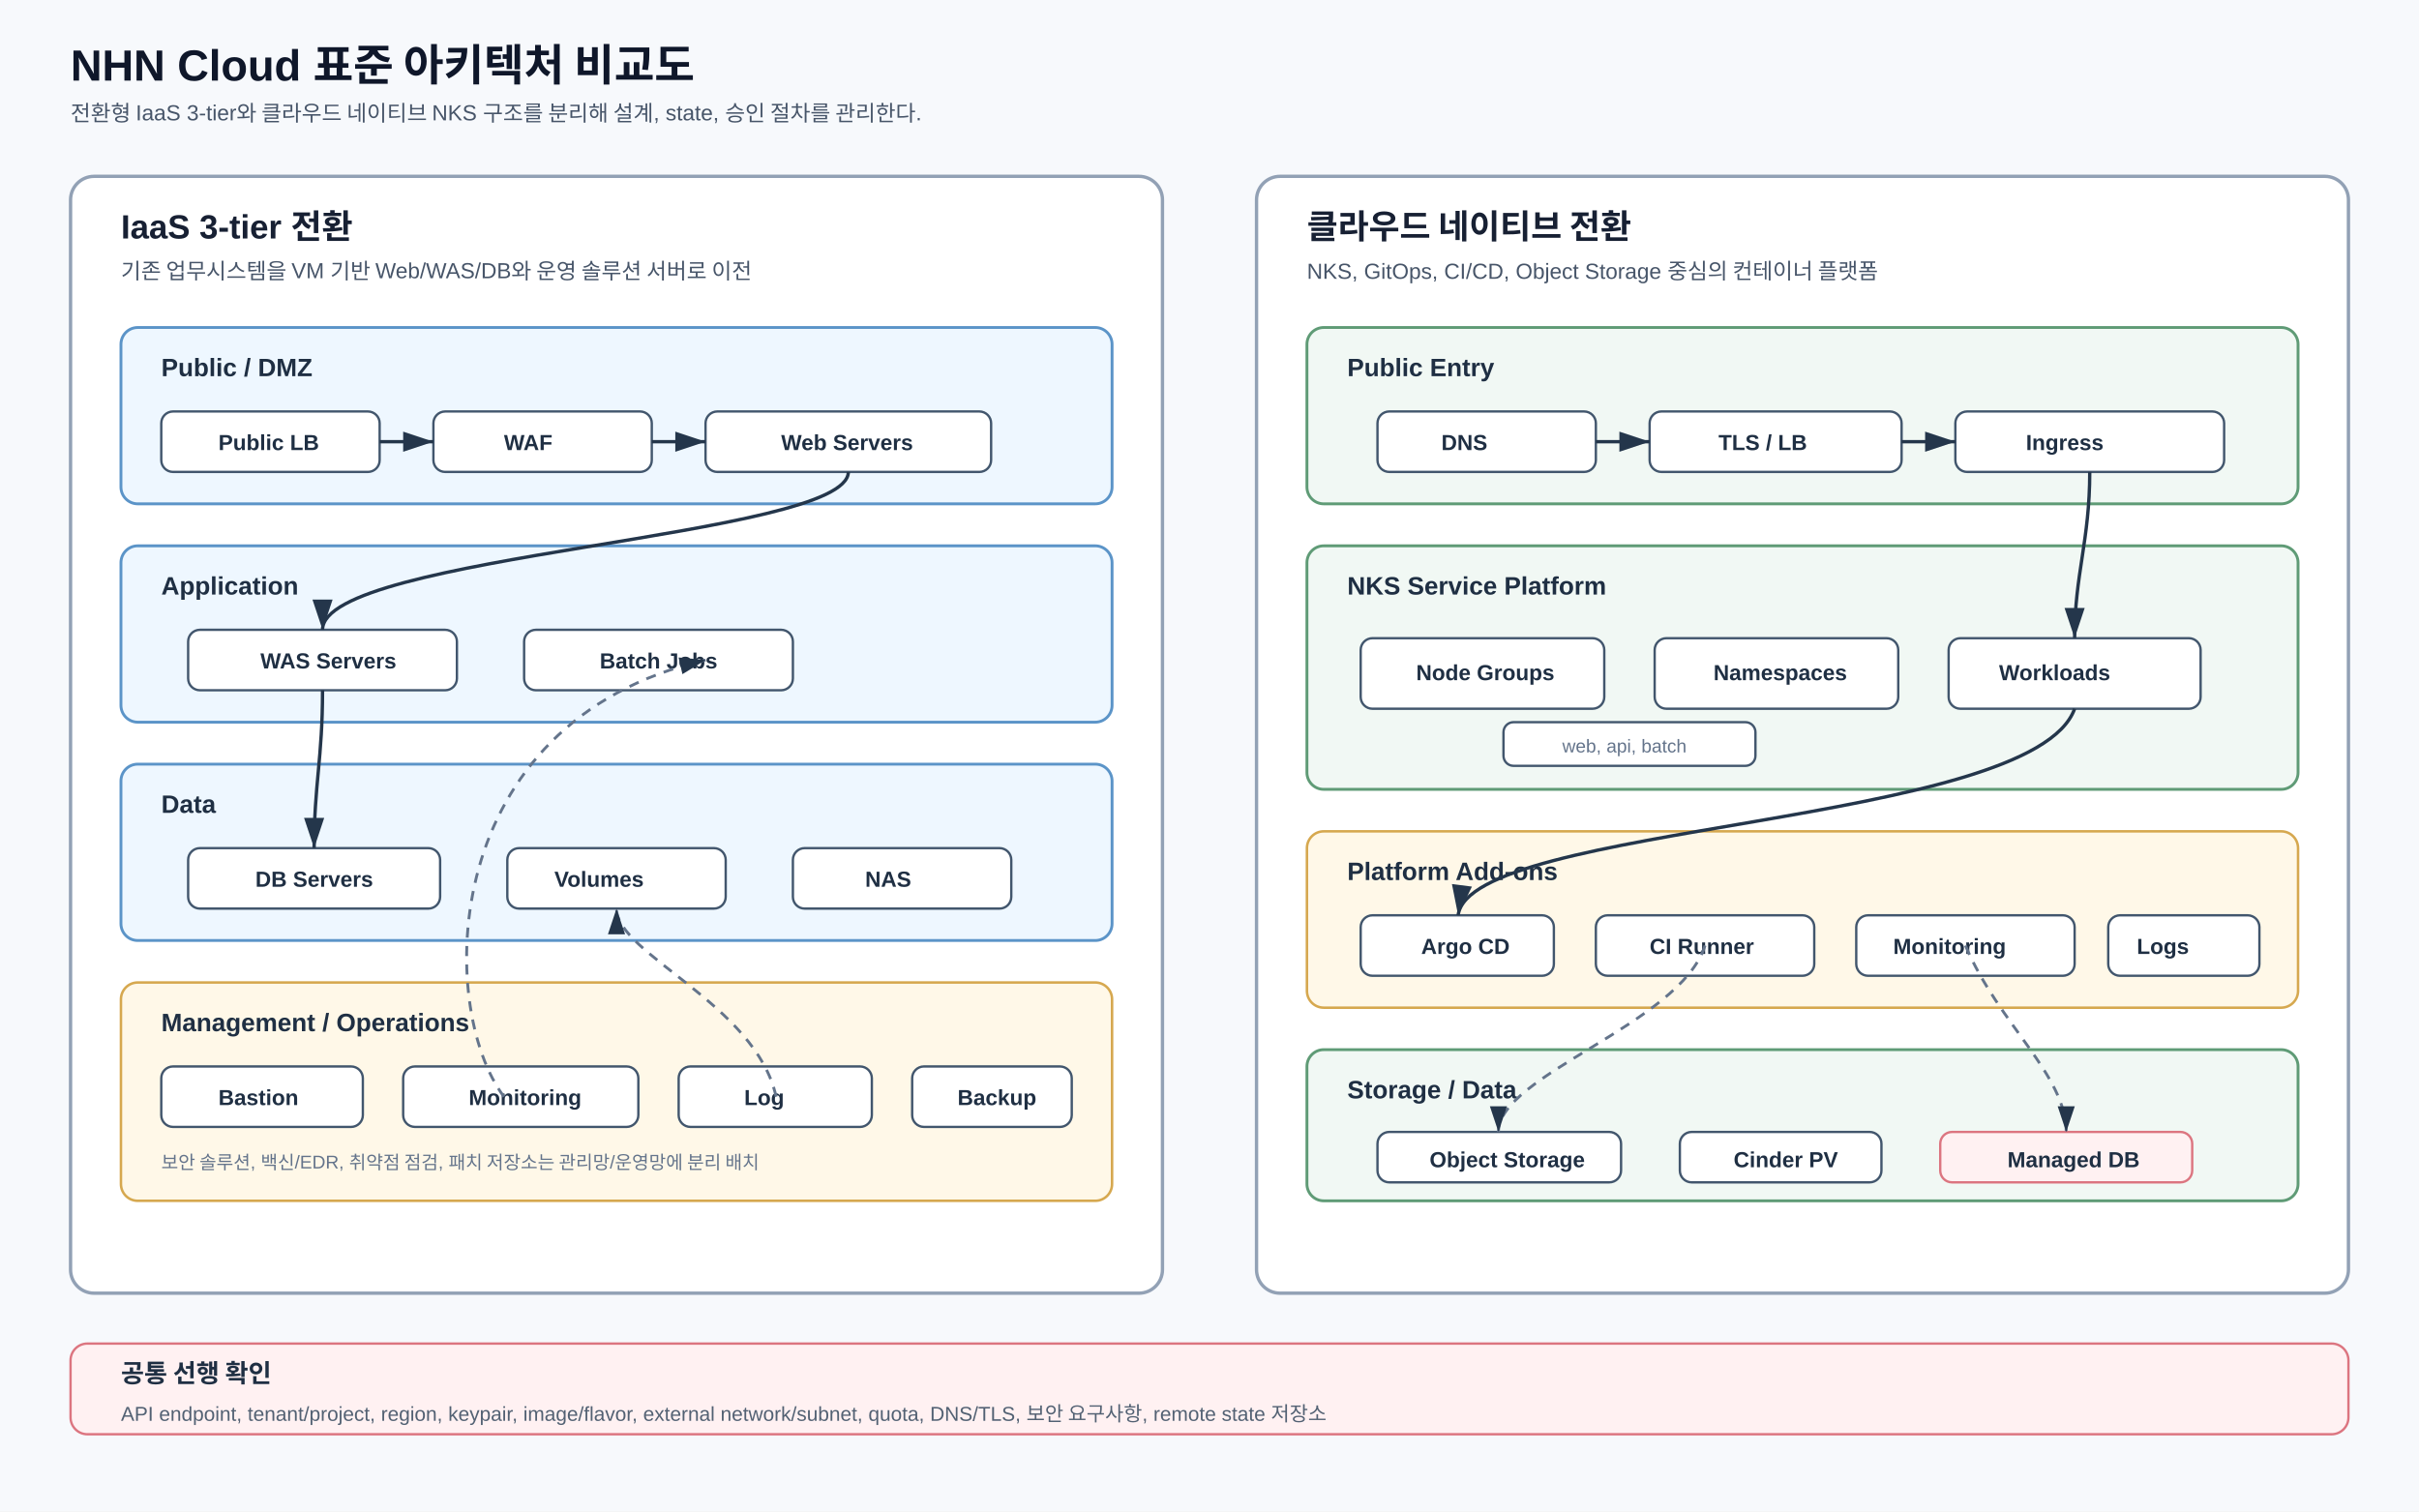
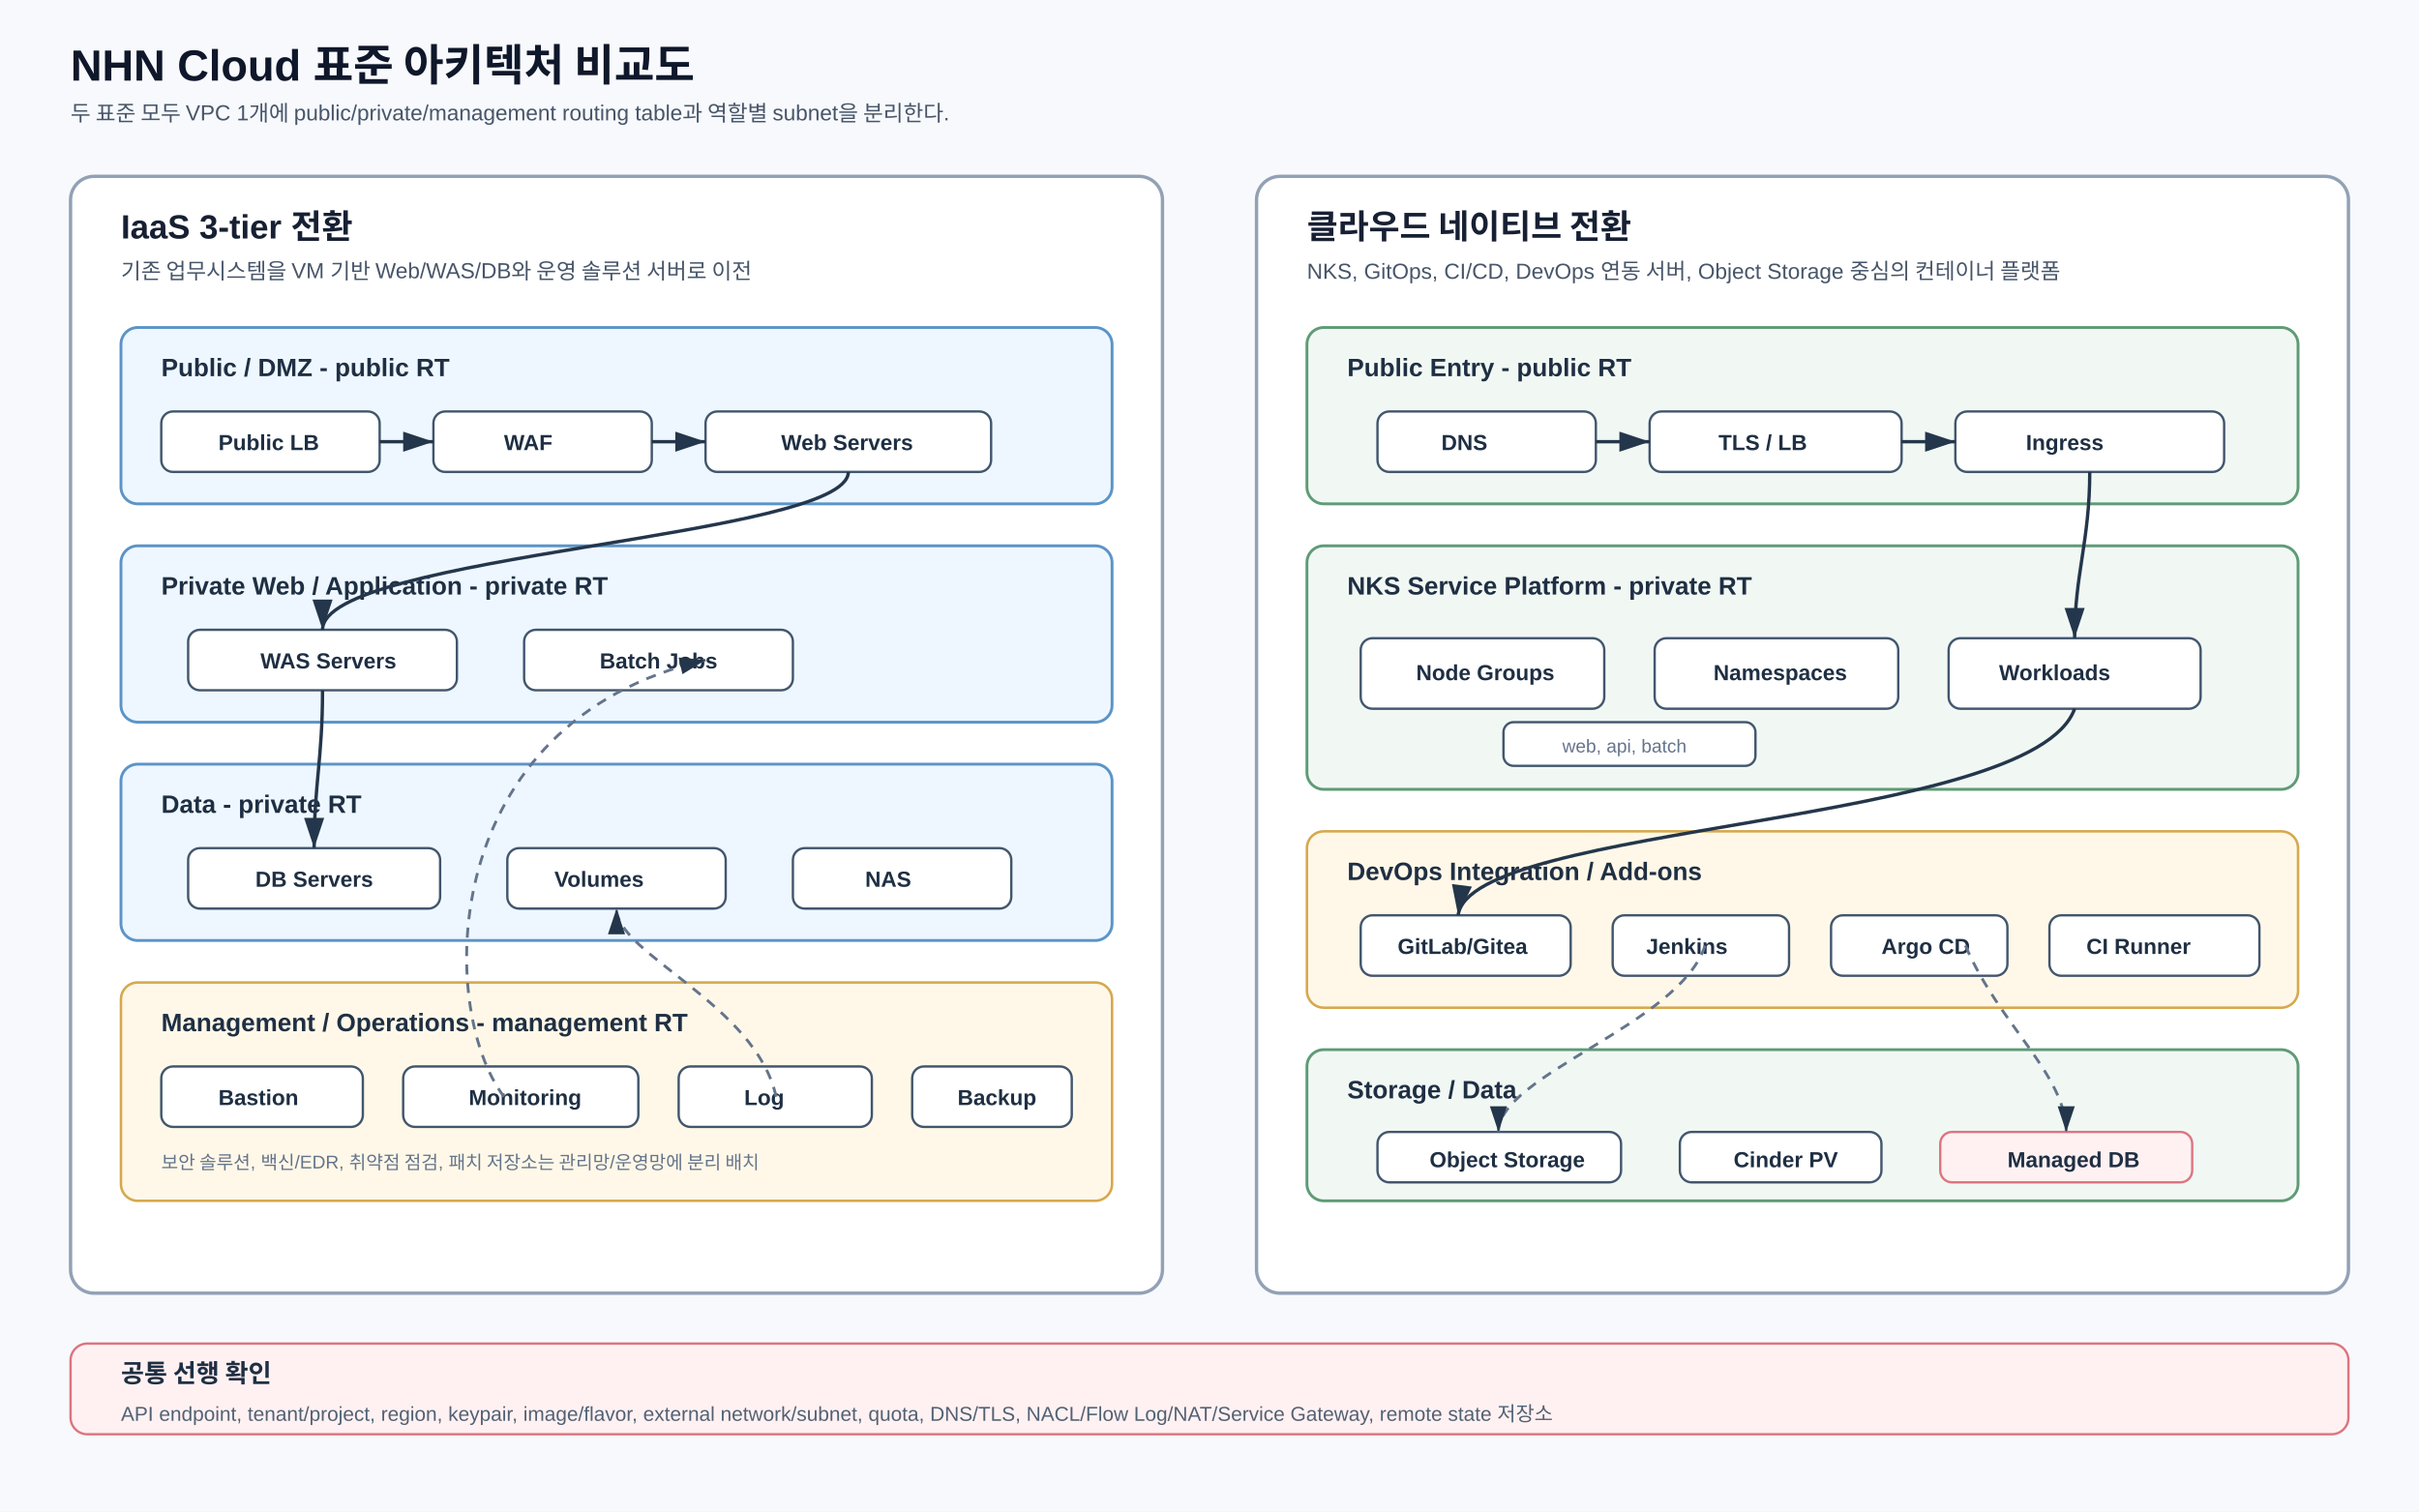
<svg xmlns="http://www.w3.org/2000/svg" width="1440" height="900" viewBox="0 0 1440 900" role="img" aria-labelledby="title desc">
  <defs>
    <marker id="arrow" markerWidth="10" markerHeight="10" refX="9" refY="3" orient="auto" markerUnits="strokeWidth">
      <path d="M0,0 L0,6 L9,3 z" fill="#24364b" />
    </marker>
    <style>
      .bg { fill: #f7f9fc; }
      .card { fill: #ffffff; stroke: #92a1b5; stroke-width: 2; }
      .iaas { fill: #eef7ff; stroke: #5b94c8; stroke-width: 1.7; }
      .native { fill: #f1f8f4; stroke: #5f9b76; stroke-width: 1.7; }
      .ops { fill: #fff8e8; stroke: #d6a84f; stroke-width: 1.5; }
      .manual { fill: #fff1f2; stroke: #dc7580; stroke-width: 1.4; }
      .box { fill: #ffffff; stroke: #42566d; stroke-width: 1.4; }
      .title { font: 700 26px Arial, "Malgun Gothic", sans-serif; fill: #0f172a; }
      .subtitle { font: 13px Arial, "Malgun Gothic", sans-serif; fill: #475569; }
      .h1 { font: 700 20px Arial, "Malgun Gothic", sans-serif; fill: #172033; }
      .h2 { font: 700 15px Arial, "Malgun Gothic", sans-serif; fill: #1f2f43; }
      .label { font: 600 13px Arial, "Malgun Gothic", sans-serif; fill: #1f2f43; }
      .small { font: 12px Arial, "Malgun Gothic", sans-serif; fill: #526173; }
      .tiny { font: 11px Arial, "Malgun Gothic", sans-serif; fill: #64748b; }
      .line { stroke: #24364b; stroke-width: 2; fill: none; marker-end: url(#arrow); }
      .dash { stroke: #64748b; stroke-width: 1.7; stroke-dasharray: 6 5; fill: none; marker-end: url(#arrow); }
    </style>
  </defs>
  <rect class="bg" width="1440" height="900" />
  <text class="title" x="42" y="48">NHN Cloud 표준 아키텍처 비교도</text>
-   <text class="subtitle" x="42" y="72">전환형 IaaS 3-tier와 클라우드 네이티브 NKS 구조를 분리해 설계, state, 승인 절차를 관리한다.</text>
+   <text class="subtitle" x="42" y="72">두 표준 모두 VPC 1개에 public/private/management routing table과 역할별 subnet을 분리한다.</text>
  <rect class="card" x="42" y="105" width="650" height="665" rx="14" />
  <text class="h1" x="72" y="142">IaaS 3-tier 전환</text>
  <text class="subtitle" x="72" y="166">기존 업무시스템을 VM 기반 Web/WAS/DB와 운영 솔루션 서버로 이전</text>
  <rect class="iaas" x="72" y="195" width="590" height="105" rx="10" />
-   <text class="h2" x="96" y="224">Public / DMZ</text>
+   <text class="h2" x="96" y="224">Public / DMZ - public RT</text>
  <rect class="box" x="96" y="245" width="130" height="36" rx="7" />
  <text class="label" x="130" y="268">Public LB</text>
  <rect class="box" x="258" y="245" width="130" height="36" rx="7" />
  <text class="label" x="300" y="268">WAF</text>
  <rect class="box" x="420" y="245" width="170" height="36" rx="7" />
  <text class="label" x="465" y="268">Web Servers</text>
  <rect class="iaas" x="72" y="325" width="590" height="105" rx="10" />
-   <text class="h2" x="96" y="354">Application</text>
+   <text class="h2" x="96" y="354">Private Web / Application - private RT</text>
  <rect class="box" x="112" y="375" width="160" height="36" rx="7" />
  <text class="label" x="155" y="398">WAS Servers</text>
  <rect class="box" x="312" y="375" width="160" height="36" rx="7" />
  <text class="label" x="357" y="398">Batch Jobs</text>
  <rect class="iaas" x="72" y="455" width="590" height="105" rx="10" />
-   <text class="h2" x="96" y="484">Data</text>
+   <text class="h2" x="96" y="484">Data - private RT</text>
  <rect class="box" x="112" y="505" width="150" height="36" rx="7" />
  <text class="label" x="152" y="528">DB Servers</text>
  <rect class="box" x="302" y="505" width="130" height="36" rx="7" />
  <text class="label" x="330" y="528">Volumes</text>
  <rect class="box" x="472" y="505" width="130" height="36" rx="7" />
  <text class="label" x="515" y="528">NAS</text>
  <rect class="ops" x="72" y="585" width="590" height="130" rx="10" />
-   <text class="h2" x="96" y="614">Management / Operations</text>
+   <text class="h2" x="96" y="614">Management / Operations - management RT</text>
  <rect class="box" x="96" y="635" width="120" height="36" rx="7" />
  <text class="label" x="130" y="658">Bastion</text>
  <rect class="box" x="240" y="635" width="140" height="36" rx="7" />
  <text class="label" x="279" y="658">Monitoring</text>
  <rect class="box" x="404" y="635" width="115" height="36" rx="7" />
  <text class="label" x="443" y="658">Log</text>
  <rect class="box" x="543" y="635" width="95" height="36" rx="7" />
  <text class="label" x="570" y="658">Backup</text>
  <text class="tiny" x="96" y="696">보안 솔루션, 백신/EDR, 취약점 점검, 패치 저장소는 관리망/운영망에 분리 배치</text>
  <path class="line" d="M226 263 L258 263" />
  <path class="line" d="M388 263 L420 263" />
  <path class="line" d="M505 281 C505 320, 192 330, 192 375" />
  <path class="line" d="M192 411 C192 452, 187 467, 187 505" />
  <path class="dash" d="M300 653 C260 600, 260 430, 420 393" />
  <path class="dash" d="M462 653 C450 598, 367 568, 367 541" />
  <rect class="card" x="748" y="105" width="650" height="665" rx="14" />
  <text class="h1" x="778" y="142">클라우드 네이티브 전환</text>
-   <text class="subtitle" x="778" y="166">NKS, GitOps, CI/CD, Object Storage 중심의 컨테이너 플랫폼</text>
+   <text class="subtitle" x="778" y="166">NKS, GitOps, CI/CD, DevOps 연동 서버, Object Storage 중심의 컨테이너 플랫폼</text>
  <rect class="native" x="778" y="195" width="590" height="105" rx="10" />
-   <text class="h2" x="802" y="224">Public Entry</text>
+   <text class="h2" x="802" y="224">Public Entry - public RT</text>
  <rect class="box" x="820" y="245" width="130" height="36" rx="7" />
  <text class="label" x="858" y="268">DNS</text>
  <rect class="box" x="982" y="245" width="150" height="36" rx="7" />
  <text class="label" x="1023" y="268">TLS / LB</text>
  <rect class="box" x="1164" y="245" width="160" height="36" rx="7" />
  <text class="label" x="1206" y="268">Ingress</text>
  <rect class="native" x="778" y="325" width="590" height="145" rx="10" />
-   <text class="h2" x="802" y="354">NKS Service Platform</text>
+   <text class="h2" x="802" y="354">NKS Service Platform - private RT</text>
  <rect class="box" x="810" y="380" width="145" height="42" rx="7" />
  <text class="label" x="843" y="405">Node Groups</text>
  <rect class="box" x="985" y="380" width="145" height="42" rx="7" />
  <text class="label" x="1020" y="405">Namespaces</text>
  <rect class="box" x="1160" y="380" width="150" height="42" rx="7" />
  <text class="label" x="1190" y="405">Workloads</text>
  <rect class="box" x="895" y="430" width="150" height="26" rx="6" />
  <text class="tiny" x="930" y="448">web, api, batch</text>
  <rect class="ops" x="778" y="495" width="590" height="105" rx="10" />
-   <text class="h2" x="802" y="524">Platform Add-ons</text>
-   <rect class="box" x="810" y="545" width="115" height="36" rx="7" />
-   <text class="label" x="846" y="568">Argo CD</text>
-   <rect class="box" x="950" y="545" width="130" height="36" rx="7" />
-   <text class="label" x="982" y="568">CI Runner</text>
-   <rect class="box" x="1105" y="545" width="130" height="36" rx="7" />
-   <text class="label" x="1127" y="568">Monitoring</text>
-   <rect class="box" x="1255" y="545" width="90" height="36" rx="7" />
-   <text class="label" x="1272" y="568">Logs</text>
+   <text class="h2" x="802" y="524">DevOps Integration / Add-ons</text>
+   <rect class="box" x="810" y="545" width="125" height="36" rx="7" />
+   <text class="label" x="832" y="568">GitLab/Gitea</text>
+   <rect class="box" x="960" y="545" width="105" height="36" rx="7" />
+   <text class="label" x="980" y="568">Jenkins</text>
+   <rect class="box" x="1090" y="545" width="105" height="36" rx="7" />
+   <text class="label" x="1120" y="568">Argo CD</text>
+   <rect class="box" x="1220" y="545" width="125" height="36" rx="7" />
+   <text class="label" x="1242" y="568">CI Runner</text>
  <rect class="native" x="778" y="625" width="590" height="90" rx="10" />
  <text class="h2" x="802" y="654">Storage / Data</text>
  <rect class="box" x="820" y="674" width="145" height="30" rx="7" />
  <text class="label" x="851" y="695">Object Storage</text>
  <rect class="box" x="1000" y="674" width="120" height="30" rx="7" />
  <text class="label" x="1032" y="695">Cinder PV</text>
  <rect class="manual" x="1155" y="674" width="150" height="30" rx="7" />
  <text class="label" x="1195" y="695">Managed DB</text>
  <path class="line" d="M950 263 L982 263" />
  <path class="line" d="M1132 263 L1164 263" />
  <path class="line" d="M1244 281 C1244 322, 1235 342, 1235 380" />
  <path class="line" d="M1235 422 C1210 492, 875 490, 868 545" />
  <path class="dash" d="M1015 563 C1000 610, 892 640, 892 674" />
  <path class="dash" d="M1170 563 C1190 610, 1230 640, 1230 674" />
  <rect class="manual" x="42" y="800" width="1356" height="54" rx="10" />
  <text class="h2" x="72" y="823">공통 선행 확인</text>
-   <text class="small" x="72" y="846">API endpoint, tenant/project, region, keypair, image/flavor, external network/subnet, quota, DNS/TLS, 보안 요구사항, remote state 저장소</text>
+   <text class="small" x="72" y="846">API endpoint, tenant/project, region, keypair, image/flavor, external network/subnet, quota, DNS/TLS, NACL/Flow Log/NAT/Service Gateway, remote state 저장소</text>
</svg>
